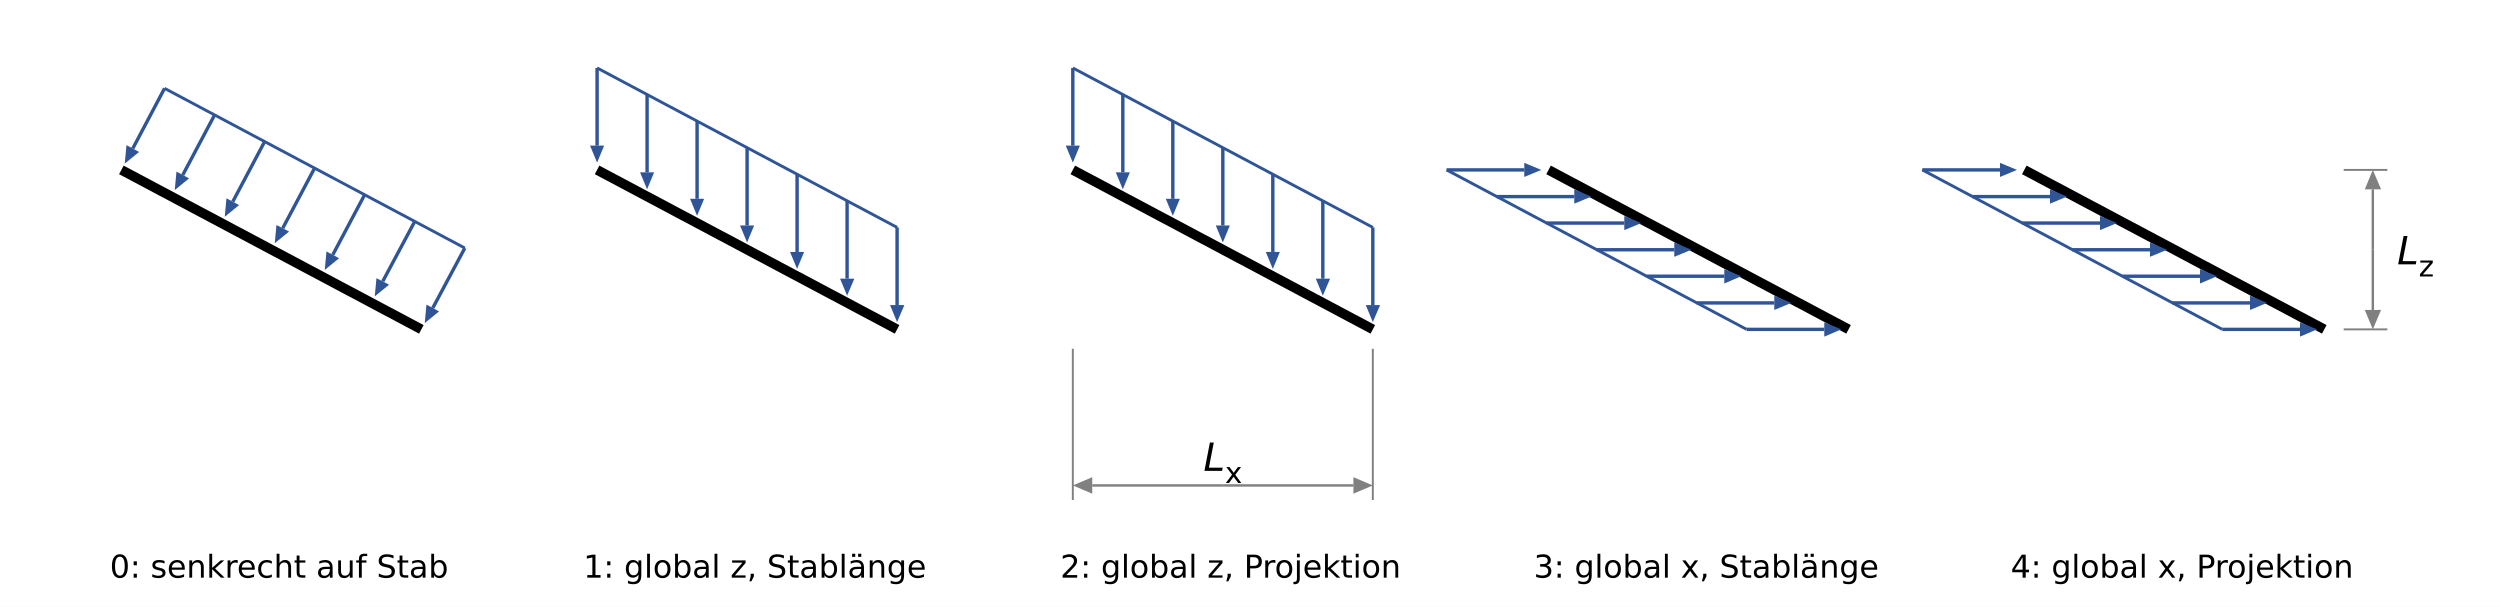
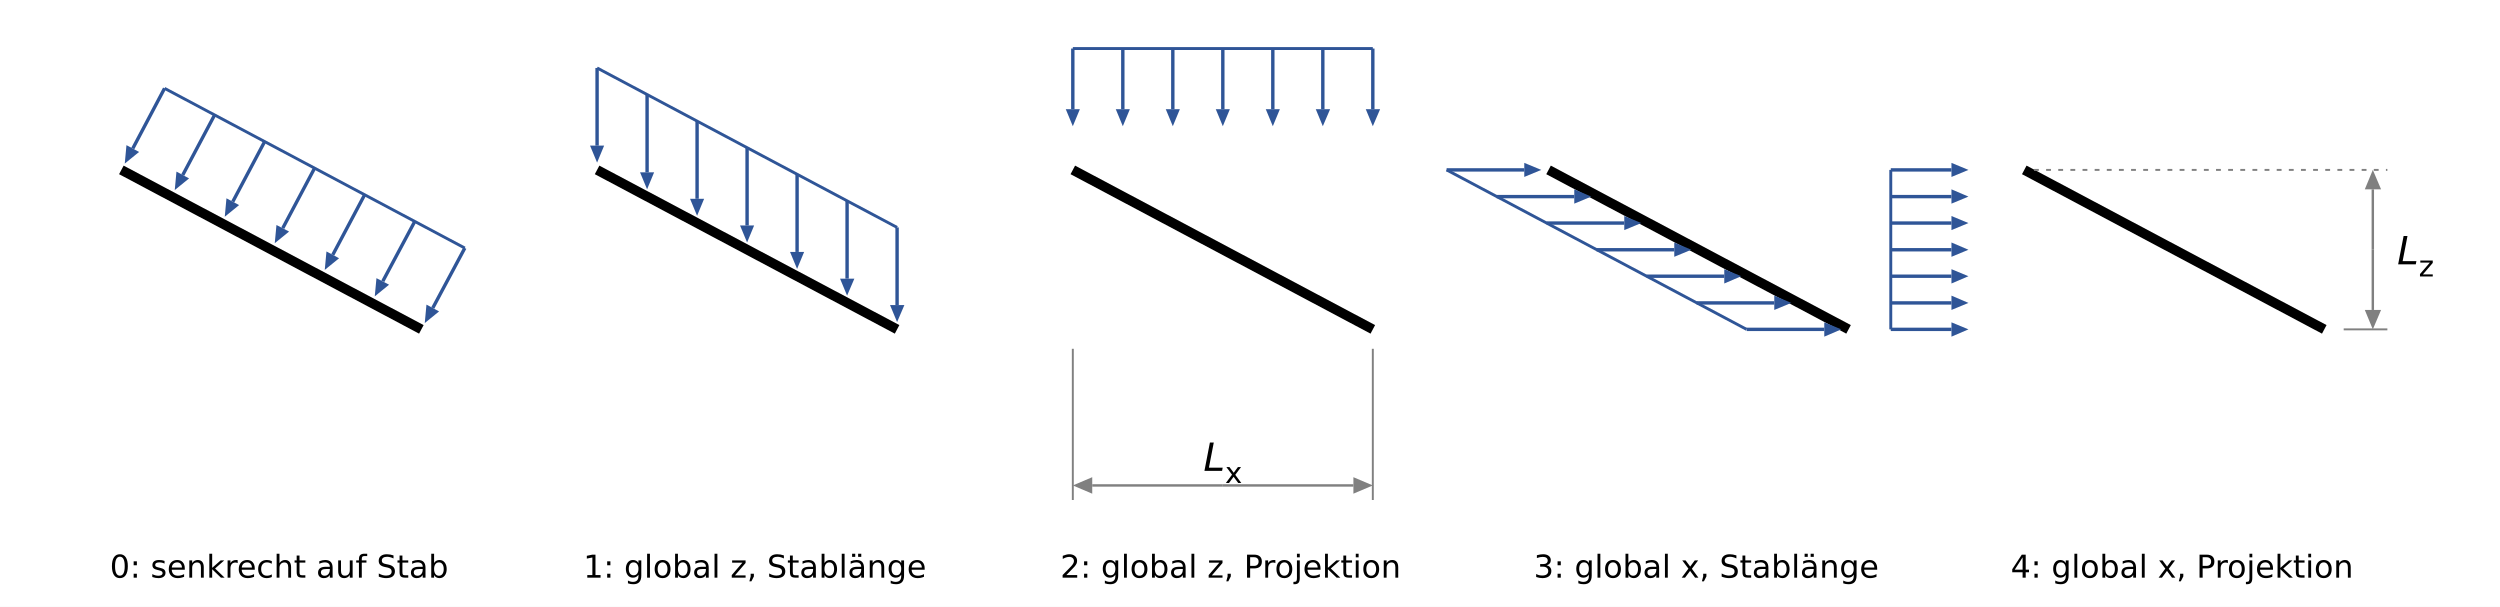
<svg xmlns="http://www.w3.org/2000/svg" width="1030" height="250" viewBox="0 0 1030 250">
  <rect width="100%" height="100%" fill="white" />
  <line x1="50.0" y1="70.0" x2="173.6" y2="135.7" stroke="#000000" stroke-width="4" stroke-linecap="butt" />
  <text x="115.0" y="238.0" font-family="DejaVu Sans, Arial, Helvetica, sans-serif" font-size="13" fill="#000000" text-anchor="middle" font-weight="normal">0: senkrecht auf Stab</text>
  <line x1="67.8" y1="36.4" x2="54.7" y2="61.2" stroke="#2f5597" stroke-width="1.4" stroke-linecap="butt" />
  <polygon points="51.4,67.4 57.3,62.6 52.1,59.8" fill="#2f5597" />
  <line x1="88.4" y1="47.4" x2="75.3" y2="72.1" stroke="#2f5597" stroke-width="1.4" stroke-linecap="butt" />
  <polygon points="72.0,78.3 77.9,73.5 72.7,70.7" fill="#2f5597" />
  <line x1="109.0" y1="58.4" x2="95.9" y2="83.1" stroke="#2f5597" stroke-width="1.4" stroke-linecap="butt" />
  <polygon points="92.6,89.3 98.5,84.5 93.3,81.7" fill="#2f5597" />
  <line x1="129.6" y1="69.3" x2="116.5" y2="94.0" stroke="#2f5597" stroke-width="1.4" stroke-linecap="butt" />
  <polygon points="113.2,100.2 119.1,95.4 113.9,92.7" fill="#2f5597" />
  <line x1="150.2" y1="80.3" x2="137.1" y2="105.0" stroke="#2f5597" stroke-width="1.4" stroke-linecap="butt" />
  <polygon points="133.8,111.2 139.7,106.4 134.5,103.6" fill="#2f5597" />
  <line x1="170.9" y1="91.2" x2="157.7" y2="115.9" stroke="#2f5597" stroke-width="1.4" stroke-linecap="butt" />
  <polygon points="154.4,122.1 160.3,117.3 155.1,114.6" fill="#2f5597" />
  <line x1="191.5" y1="102.2" x2="178.3" y2="126.9" stroke="#2f5597" stroke-width="1.4" stroke-linecap="butt" />
  <polygon points="175.0,133.1 180.9,128.3 175.7,125.5" fill="#2f5597" />
  <line x1="67.8" y1="36.4" x2="191.5" y2="102.2" stroke="#2f5597" stroke-width="1.2" stroke-linecap="butt" />
  <line x1="246.0" y1="70.0" x2="369.6" y2="135.7" stroke="#000000" stroke-width="4" stroke-linecap="butt" />
  <text x="311.0" y="238.0" font-family="DejaVu Sans, Arial, Helvetica, sans-serif" font-size="13" fill="#000000" text-anchor="middle" font-weight="normal">1: global z, Stablänge</text>
  <line x1="246.0" y1="28.0" x2="246.0" y2="60.0" stroke="#2f5597" stroke-width="1.4" stroke-linecap="butt" />
  <polygon points="246.0,67.0 248.9,60.0 243.1,60.0" fill="#2f5597" />
  <line x1="266.6" y1="39.0" x2="266.6" y2="71.0" stroke="#2f5597" stroke-width="1.4" stroke-linecap="butt" />
  <polygon points="266.6,78.0 269.5,71.0 263.7,71.0" fill="#2f5597" />
  <line x1="287.2" y1="49.9" x2="287.2" y2="81.9" stroke="#2f5597" stroke-width="1.4" stroke-linecap="butt" />
  <polygon points="287.2,88.9 290.1,81.9 284.3,81.9" fill="#2f5597" />
  <line x1="307.8" y1="60.9" x2="307.8" y2="92.9" stroke="#2f5597" stroke-width="1.4" stroke-linecap="butt" />
  <polygon points="307.8,99.9 310.7,92.9 304.9,92.9" fill="#2f5597" />
  <line x1="328.4" y1="71.8" x2="328.4" y2="103.8" stroke="#2f5597" stroke-width="1.4" stroke-linecap="butt" />
  <polygon points="328.4,110.8 331.3,103.8 325.5,103.8" fill="#2f5597" />
  <line x1="349.0" y1="82.8" x2="349.0" y2="114.8" stroke="#2f5597" stroke-width="1.4" stroke-linecap="butt" />
  <polygon points="349.0,121.8 352.0,114.8 346.1,114.8" fill="#2f5597" />
  <line x1="369.6" y1="93.7" x2="369.6" y2="125.7" stroke="#2f5597" stroke-width="1.4" stroke-linecap="butt" />
  <polygon points="369.6,132.7 372.6,125.7 366.7,125.7" fill="#2f5597" />
  <line x1="246.0" y1="28.0" x2="369.6" y2="93.7" stroke="#2f5597" stroke-width="1.2" stroke-linecap="butt" />
  <line x1="442.0" y1="70.0" x2="565.6" y2="135.7" stroke="#000000" stroke-width="4" stroke-linecap="butt" />
  <text x="507.0" y="238.0" font-family="DejaVu Sans, Arial, Helvetica, sans-serif" font-size="13" fill="#000000" text-anchor="middle" font-weight="normal">2: global z, Projektion</text>
-   <line x1="442.0" y1="28.0" x2="442.0" y2="60.0" stroke="#2f5597" stroke-width="1.4" stroke-linecap="butt" />
-   <polygon points="442.0,67.0 444.9,60.0 439.1,60.0" fill="#2f5597" />
-   <line x1="462.6" y1="39.0" x2="462.6" y2="71.0" stroke="#2f5597" stroke-width="1.4" stroke-linecap="butt" />
-   <polygon points="462.6,78.0 465.5,71.0 459.7,71.0" fill="#2f5597" />
-   <line x1="483.2" y1="49.9" x2="483.2" y2="81.9" stroke="#2f5597" stroke-width="1.4" stroke-linecap="butt" />
-   <polygon points="483.2,88.9 486.1,81.9 480.3,81.9" fill="#2f5597" />
-   <line x1="503.8" y1="60.9" x2="503.8" y2="92.9" stroke="#2f5597" stroke-width="1.4" stroke-linecap="butt" />
-   <polygon points="503.8,99.9 506.7,92.9 500.9,92.9" fill="#2f5597" />
-   <line x1="524.4" y1="71.8" x2="524.4" y2="103.8" stroke="#2f5597" stroke-width="1.4" stroke-linecap="butt" />
-   <polygon points="524.4,110.8 527.3,103.8 521.5,103.8" fill="#2f5597" />
-   <line x1="545.0" y1="82.8" x2="545.0" y2="114.8" stroke="#2f5597" stroke-width="1.4" stroke-linecap="butt" />
-   <polygon points="545.0,121.8 548.0,114.8 542.1,114.8" fill="#2f5597" />
-   <line x1="565.6" y1="93.7" x2="565.6" y2="125.7" stroke="#2f5597" stroke-width="1.4" stroke-linecap="butt" />
-   <polygon points="565.6,132.7 568.6,125.7 562.7,125.7" fill="#2f5597" />
-   <line x1="442.0" y1="28.0" x2="565.6" y2="93.7" stroke="#2f5597" stroke-width="1.2" stroke-linecap="butt" />
+   <line x1="442.0" y1="20.0" x2="442.0" y2="45.0" stroke="#2f5597" stroke-width="1.4" stroke-linecap="butt" />
+   <polygon points="442.0,52.0 444.9,45.0 439.1,45.0" fill="#2f5597" />
+   <line x1="462.6" y1="20.0" x2="462.6" y2="45.0" stroke="#2f5597" stroke-width="1.4" stroke-linecap="butt" />
+   <polygon points="462.6,52.0 465.5,45.0 459.7,45.0" fill="#2f5597" />
+   <line x1="483.2" y1="20.0" x2="483.2" y2="45.0" stroke="#2f5597" stroke-width="1.4" stroke-linecap="butt" />
+   <polygon points="483.2,52.0 486.1,45.0 480.3,45.0" fill="#2f5597" />
+   <line x1="503.8" y1="20.0" x2="503.8" y2="45.0" stroke="#2f5597" stroke-width="1.4" stroke-linecap="butt" />
+   <polygon points="503.8,52.0 506.7,45.0 500.9,45.0" fill="#2f5597" />
+   <line x1="524.4" y1="20.0" x2="524.4" y2="45.0" stroke="#2f5597" stroke-width="1.4" stroke-linecap="butt" />
+   <polygon points="524.4,52.0 527.3,45.0 521.5,45.0" fill="#2f5597" />
+   <line x1="545.0" y1="20.0" x2="545.0" y2="45.0" stroke="#2f5597" stroke-width="1.4" stroke-linecap="butt" />
+   <polygon points="545.0,52.0 548.0,45.0 542.1,45.0" fill="#2f5597" />
+   <line x1="565.6" y1="20.0" x2="565.6" y2="45.0" stroke="#2f5597" stroke-width="1.4" stroke-linecap="butt" />
+   <polygon points="565.6,52.0 568.6,45.0 562.7,45.0" fill="#2f5597" />
+   <line x1="442.0" y1="20.0" x2="565.6" y2="20.0" stroke="#2f5597" stroke-width="1.2" stroke-linecap="butt" />
  <line x1="442.0" y1="143.7" x2="442.0" y2="206.0" stroke="#808080" stroke-width="0.8" stroke-linecap="butt" />
  <line x1="565.6" y1="143.7" x2="565.6" y2="206.0" stroke="#808080" stroke-width="0.8" stroke-linecap="butt" />
  <line x1="503.8" y1="200.0" x2="450.0" y2="200.0" stroke="#808080" stroke-width="1.0" stroke-linecap="butt" />
  <polygon points="442.0,200.0 450.0,203.4 450.0,196.6" fill="#808080" />
  <line x1="503.8" y1="200.0" x2="557.6" y2="200.0" stroke="#808080" stroke-width="1.0" stroke-linecap="butt" />
  <polygon points="565.6,200.0 557.6,196.6 557.6,203.4" fill="#808080" />
  <text x="503.8" y="194.0" font-family="DejaVu Sans, Arial, Helvetica, sans-serif" font-size="16" fill="#000000" text-anchor="middle" font-style="italic">L<tspan dy="5" font-size="12" font-style="normal">x</tspan>
  </text>
  <line x1="638.0" y1="70.0" x2="761.6" y2="135.7" stroke="#000000" stroke-width="4" stroke-linecap="butt" />
  <text x="703.0" y="238.0" font-family="DejaVu Sans, Arial, Helvetica, sans-serif" font-size="13" fill="#000000" text-anchor="middle" font-weight="normal">3: global x, Stablänge</text>
  <line x1="596.0" y1="70.0" x2="628.0" y2="70.0" stroke="#2f5597" stroke-width="1.4" stroke-linecap="butt" />
  <polygon points="635.0,70.0 628.0,67.1 628.0,72.9" fill="#2f5597" />
  <line x1="616.6" y1="81.0" x2="648.6" y2="81.0" stroke="#2f5597" stroke-width="1.4" stroke-linecap="butt" />
  <polygon points="655.6,81.0 648.6,78.0 648.6,83.9" fill="#2f5597" />
  <line x1="637.2" y1="91.9" x2="669.2" y2="91.9" stroke="#2f5597" stroke-width="1.4" stroke-linecap="butt" />
  <polygon points="676.2,91.9 669.2,89.0 669.2,94.8" fill="#2f5597" />
  <line x1="657.8" y1="102.9" x2="689.8" y2="102.9" stroke="#2f5597" stroke-width="1.4" stroke-linecap="butt" />
  <polygon points="696.8,102.9 689.8,99.9 689.8,105.8" fill="#2f5597" />
  <line x1="678.4" y1="113.8" x2="710.4" y2="113.8" stroke="#2f5597" stroke-width="1.4" stroke-linecap="butt" />
  <polygon points="717.4,113.8 710.4,110.9 710.4,116.8" fill="#2f5597" />
  <line x1="699.0" y1="124.8" x2="731.0" y2="124.8" stroke="#2f5597" stroke-width="1.4" stroke-linecap="butt" />
  <polygon points="738.0,124.8 731.0,121.8 731.0,127.7" fill="#2f5597" />
  <line x1="719.6" y1="135.7" x2="751.6" y2="135.7" stroke="#2f5597" stroke-width="1.4" stroke-linecap="butt" />
  <polygon points="758.6,135.7 751.6,132.8 751.6,138.7" fill="#2f5597" />
  <line x1="596.0" y1="70.0" x2="719.6" y2="135.7" stroke="#2f5597" stroke-width="1.2" stroke-linecap="butt" />
  <line x1="834.0" y1="70.0" x2="957.6" y2="135.7" stroke="#000000" stroke-width="4" stroke-linecap="butt" />
  <text x="899.0" y="238.0" font-family="DejaVu Sans, Arial, Helvetica, sans-serif" font-size="13" fill="#000000" text-anchor="middle" font-weight="normal">4: global x, Projektion</text>
-   <line x1="792.0" y1="70.0" x2="824.0" y2="70.0" stroke="#2f5597" stroke-width="1.4" stroke-linecap="butt" />
-   <polygon points="831.0,70.0 824.0,67.1 824.0,72.9" fill="#2f5597" />
-   <line x1="812.6" y1="81.0" x2="844.6" y2="81.0" stroke="#2f5597" stroke-width="1.4" stroke-linecap="butt" />
-   <polygon points="851.6,81.0 844.6,78.0 844.6,83.9" fill="#2f5597" />
-   <line x1="833.2" y1="91.9" x2="865.2" y2="91.9" stroke="#2f5597" stroke-width="1.4" stroke-linecap="butt" />
-   <polygon points="872.2,91.9 865.2,89.0 865.2,94.8" fill="#2f5597" />
-   <line x1="853.8" y1="102.9" x2="885.8" y2="102.9" stroke="#2f5597" stroke-width="1.4" stroke-linecap="butt" />
-   <polygon points="892.8,102.9 885.8,99.9 885.8,105.8" fill="#2f5597" />
-   <line x1="874.4" y1="113.8" x2="906.4" y2="113.8" stroke="#2f5597" stroke-width="1.4" stroke-linecap="butt" />
-   <polygon points="913.4,113.8 906.4,110.9 906.4,116.8" fill="#2f5597" />
-   <line x1="895.0" y1="124.8" x2="927.0" y2="124.8" stroke="#2f5597" stroke-width="1.4" stroke-linecap="butt" />
-   <polygon points="934.0,124.8 927.0,121.8 927.0,127.7" fill="#2f5597" />
-   <line x1="915.6" y1="135.7" x2="947.6" y2="135.7" stroke="#2f5597" stroke-width="1.4" stroke-linecap="butt" />
-   <polygon points="954.6,135.7 947.6,132.8 947.6,138.7" fill="#2f5597" />
-   <line x1="792.0" y1="70.0" x2="915.6" y2="135.7" stroke="#2f5597" stroke-width="1.2" stroke-linecap="butt" />
-   <line x1="965.6" y1="70.0" x2="983.6" y2="70.0" stroke="#808080" stroke-width="0.8" stroke-linecap="butt" />
+   <line x1="779.0" y1="70.0" x2="804.0" y2="70.0" stroke="#2f5597" stroke-width="1.4" stroke-linecap="butt" />
+   <polygon points="811.0,70.0 804.0,67.1 804.0,72.9" fill="#2f5597" />
+   <line x1="779.0" y1="81.0" x2="804.0" y2="81.0" stroke="#2f5597" stroke-width="1.4" stroke-linecap="butt" />
+   <polygon points="811.0,81.0 804.0,78.0 804.0,83.9" fill="#2f5597" />
+   <line x1="779.0" y1="91.9" x2="804.0" y2="91.9" stroke="#2f5597" stroke-width="1.4" stroke-linecap="butt" />
+   <polygon points="811.0,91.9 804.0,89.0 804.0,94.8" fill="#2f5597" />
+   <line x1="779.0" y1="102.9" x2="804.0" y2="102.9" stroke="#2f5597" stroke-width="1.4" stroke-linecap="butt" />
+   <polygon points="811.0,102.9 804.0,99.9 804.0,105.8" fill="#2f5597" />
+   <line x1="779.0" y1="113.8" x2="804.0" y2="113.8" stroke="#2f5597" stroke-width="1.4" stroke-linecap="butt" />
+   <polygon points="811.0,113.8 804.0,110.9 804.0,116.8" fill="#2f5597" />
+   <line x1="779.0" y1="124.8" x2="804.0" y2="124.8" stroke="#2f5597" stroke-width="1.4" stroke-linecap="butt" />
+   <polygon points="811.0,124.8 804.0,121.8 804.0,127.7" fill="#2f5597" />
+   <line x1="779.0" y1="135.7" x2="804.0" y2="135.7" stroke="#2f5597" stroke-width="1.4" stroke-linecap="butt" />
+   <polygon points="811.0,135.7 804.0,132.8 804.0,138.7" fill="#2f5597" />
+   <line x1="779.0" y1="70.0" x2="779.0" y2="135.7" stroke="#2f5597" stroke-width="1.2" stroke-linecap="butt" />
+   <line x1="838.0" y1="70.0" x2="983.6" y2="70.0" stroke="#808080" stroke-width="0.8" stroke-linecap="butt" stroke-dasharray="2,3" />
  <line x1="965.6" y1="135.7" x2="983.6" y2="135.7" stroke="#808080" stroke-width="0.8" stroke-linecap="butt" />
  <line x1="977.6" y1="102.9" x2="977.6" y2="78.0" stroke="#808080" stroke-width="1.0" stroke-linecap="butt" />
  <polygon points="977.6,70.0 974.3,78.0 981.0,78.0" fill="#808080" />
  <line x1="977.6" y1="102.9" x2="977.6" y2="127.7" stroke="#808080" stroke-width="1.0" stroke-linecap="butt" />
  <polygon points="977.6,135.7 981.0,127.7 974.3,127.7" fill="#808080" />
  <text x="987.6" y="108.9" font-family="DejaVu Sans, Arial, Helvetica, sans-serif" font-size="16" fill="#000000" text-anchor="start" font-style="italic">L<tspan dy="5" font-size="12" font-style="normal">z</tspan>
  </text>
</svg>
